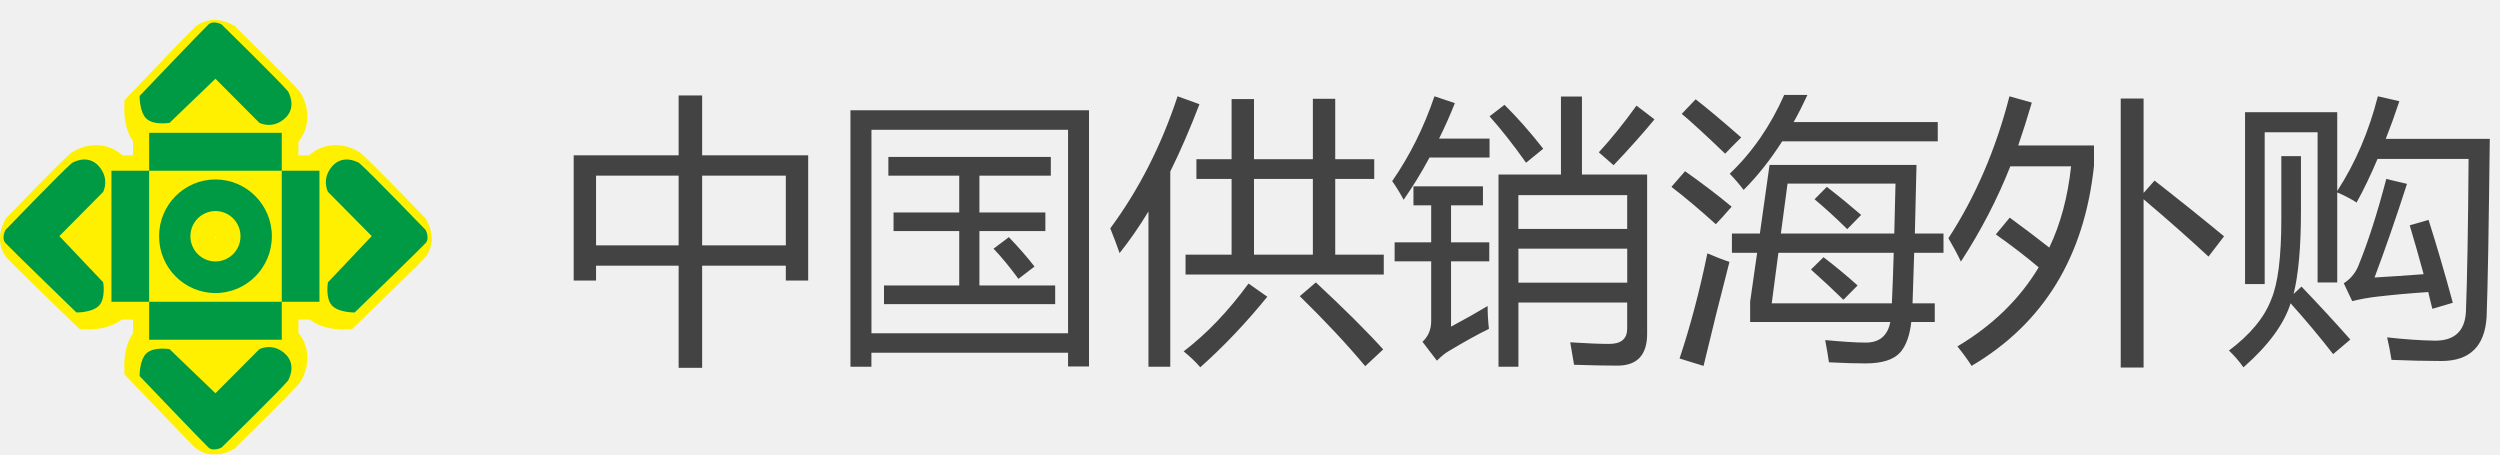
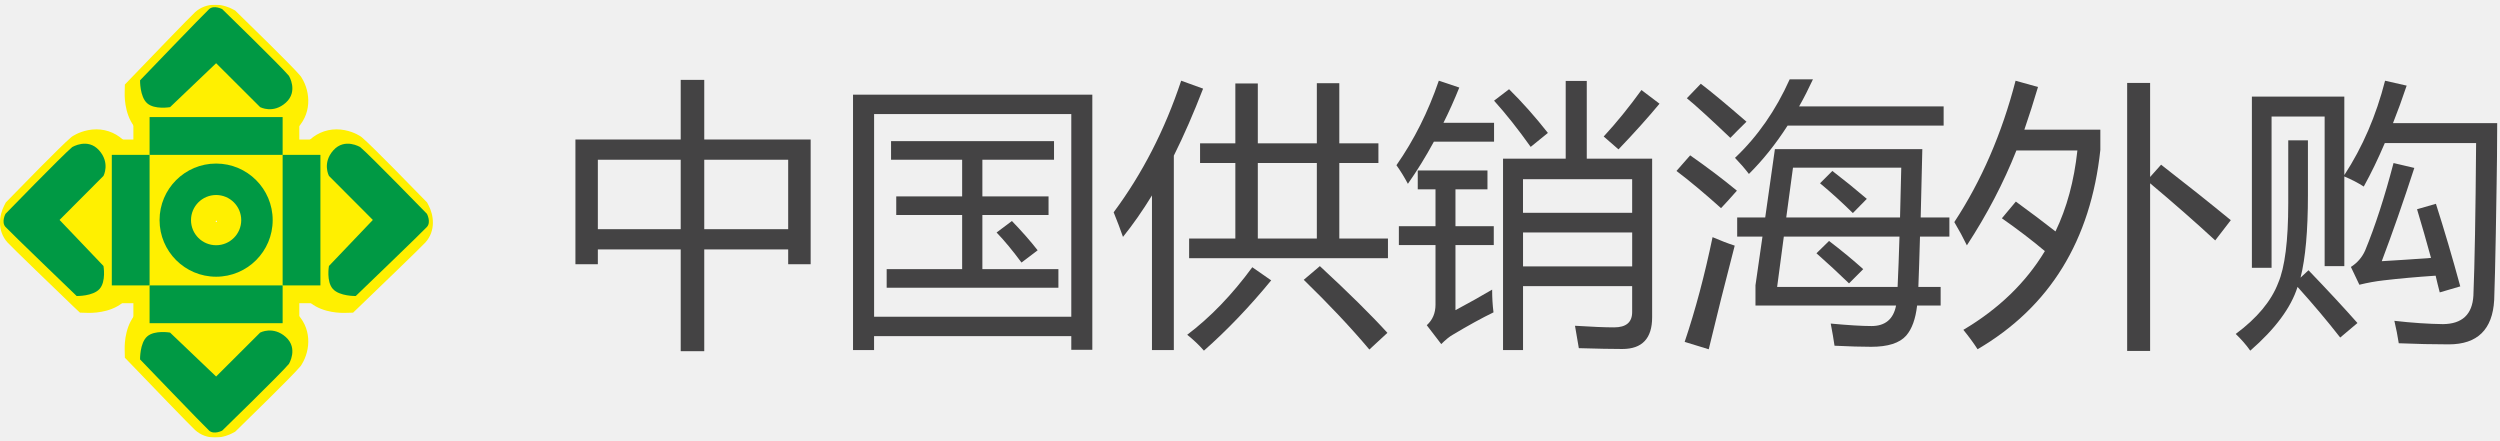
- <svg xmlns="http://www.w3.org/2000/svg" xmlns:xlink="http://www.w3.org/1999/xlink" width="330px" height="60px" viewBox="0 0 55 10" version="1.1">
+ <svg xmlns="http://www.w3.org/2000/svg" xmlns:xlink="http://www.w3.org/1999/xlink" width="329px" height="58px" viewBox="0 0 329 58" version="1.1">
  <defs>
-     <path id="path-1" d="M0,0.439 L54.777,0.439 L54.777,10 L0,10 L0,0.439 Z" />
-     <path id="path-3" d="M0,0.439 L54.777,0.439 L54.777,10 L0,10 L0,0.439 Z" />
+     <path id="path-1" d="M0,2.617 L328.662,2.617 L328.662,59.583 L0,59.583 L0,2.617 Z" />
+     <path id="path-3" d="M0,2.617 L328.662,2.617 L328.662,59.583 L0,59.583 L0,2.617 Z" />
  </defs>
  <g id="Page-1" stroke="none" stroke-width="1" fill="none" fill-rule="evenodd">
-     <g>
-       <path d="M17.288,3.864 L15.447,3.864 L15.447,5.398 L17.288,5.398 L17.288,3.864 Z M13.113,5.398 L14.93,5.398 L14.93,3.864 L13.113,3.864 L13.113,5.398 Z M12.621,3.417 L14.93,3.417 L14.93,2.1 L15.447,2.1 L15.447,3.417 L17.78,3.417 L17.78,6.172 L17.288,6.172 L17.288,5.845 L15.447,5.845 L15.447,8.092 L14.93,8.092 L14.93,5.845 L13.113,5.845 L13.113,6.172 L12.621,6.172 L12.621,3.417 Z" id="Fill-1" fill="#444344" />
+     <g transform="translate(0, -2)">
+       <path d="M103.725,23.022 L92.68,23.022 L92.68,32.161 L103.725,32.161 L103.725,23.022 Z M78.677,32.161 L89.581,32.161 L89.581,23.022 L78.677,23.022 L78.677,32.161 Z M75.726,20.359 L89.581,20.359 L89.581,12.512 L92.68,12.512 L92.68,20.359 L106.682,20.359 L106.682,36.772 L103.725,36.772 L103.725,34.824 L92.68,34.824 L92.68,48.217 L89.581,48.217 L89.581,34.824 L78.677,34.824 L78.677,36.772 L75.726,36.772 L75.726,20.359 Z" id="Fill-1" fill="#444344" />
      <g id="Group-34">
-         <path d="M21.858,5.471 L22.195,5.217 C22.415,5.447 22.603,5.662 22.759,5.864 L22.405,6.135 C22.213,5.873 22.031,5.652 21.858,5.471 L21.858,5.471 Z M19.448,6.28 L21.103,6.28 L21.103,5.084 L19.658,5.084 L19.658,4.674 L21.103,4.674 L21.103,3.864 L19.544,3.864 L19.544,3.453 L23.118,3.453 L23.118,3.864 L21.547,3.864 L21.547,4.674 L22.998,4.674 L22.998,5.084 L21.547,5.084 L21.547,6.28 L23.214,6.28 L23.214,6.691 L19.448,6.691 L19.448,6.28 Z M23.497,2.855 L19.172,2.855 L19.172,7.332 L23.497,7.332 L23.497,2.855 Z M18.71,2.426 L23.958,2.426 L23.958,8.062 L23.497,8.062 L23.497,7.76 L19.171,7.76 L19.171,8.068 L18.71,8.068 L18.71,2.426 Z" id="Fill-2" fill="#444344" />
-         <path d="M28.595,6.516 L28.949,6.213 C29.581,6.802 30.075,7.293 30.43,7.687 L30.035,8.056 C29.628,7.569 29.147,7.055 28.595,6.516 L28.595,6.516 Z M27.588,5.603 L28.883,5.603 L28.883,3.936 L27.588,3.936 L27.588,5.603 Z M28.883,2.173 L29.375,2.173 L29.375,3.502 L30.233,3.502 L30.233,3.936 L29.375,3.936 L29.375,5.603 L30.443,5.603 L30.443,6.039 L26.082,6.039 L26.082,5.603 L27.095,5.603 L27.095,3.936 L26.321,3.936 L26.321,3.502 L27.095,3.502 L27.095,2.179 L27.588,2.179 L27.588,3.502 L28.883,3.502 L28.883,2.173 Z M27.881,6.528 C27.409,7.108 26.918,7.625 26.406,8.08 C26.298,7.955 26.175,7.839 26.04,7.73 C26.548,7.343 27.023,6.846 27.467,6.238 L27.881,6.528 Z M24.426,5.024 C25.054,4.174 25.548,3.206 25.907,2.118 L26.388,2.293 C26.182,2.831 25.968,3.325 25.746,3.773 L25.746,8.068 L25.266,8.068 L25.266,4.652 C25.06,4.991 24.849,5.296 24.631,5.568 C24.574,5.403 24.506,5.221 24.426,5.024 L24.426,5.024 Z" id="Fill-4" fill="#444344" />
-         <path d="M35.174,3.351 C35.459,3.041 35.734,2.698 36.002,2.324 L36.399,2.626 C36.154,2.923 35.855,3.26 35.499,3.635 L35.174,3.351 Z M33.405,6.219 L35.799,6.219 L35.799,5.47 L33.405,5.47 L33.405,6.219 Z M35.798,4.293 L33.404,4.293 L33.404,5.036 L35.798,5.036 L35.798,4.293 Z M33.405,8.068 L32.967,8.068 L32.967,3.84 L34.341,3.84 L34.341,2.124 L34.803,2.124 L34.803,3.84 L36.237,3.84 L36.237,7.343 C36.237,7.81 36.018,8.044 35.582,8.044 C35.358,8.044 35.041,8.038 34.629,8.025 C34.605,7.877 34.577,7.712 34.545,7.531 C34.921,7.555 35.206,7.566 35.403,7.566 C35.667,7.566 35.798,7.454 35.798,7.229 L35.798,6.655 L33.405,6.655 L33.405,8.068 Z M32.77,2.559 L33.099,2.306 C33.387,2.592 33.671,2.914 33.951,3.272 L33.573,3.58 C33.297,3.189 33.029,2.849 32.77,2.559 L32.77,2.559 Z M32.728,6.732 C32.728,6.91 32.738,7.078 32.757,7.235 C32.501,7.359 32.204,7.525 31.864,7.729 C31.791,7.77 31.708,7.839 31.612,7.935 L31.294,7.519 C31.422,7.402 31.486,7.25 31.486,7.065 L31.486,5.749 L30.682,5.749 L30.682,5.332 L31.486,5.332 L31.486,4.517 L31.096,4.517 L31.096,4.1 L32.625,4.1 L32.625,4.517 L31.923,4.517 L31.923,5.332 L32.764,5.332 L32.764,5.749 L31.923,5.749 L31.923,7.186 C32.216,7.029 32.484,6.878 32.728,6.732 L32.728,6.732 Z M30.628,3.985 C31.016,3.425 31.326,2.803 31.558,2.118 L32.007,2.269 C31.9,2.539 31.784,2.799 31.66,3.049 L32.77,3.049 L32.77,3.465 L31.45,3.465 C31.274,3.792 31.084,4.102 30.88,4.395 C30.803,4.251 30.72,4.113 30.628,3.985 L30.628,3.985 Z" id="Fill-6" fill="#444344" />
-         <path d="M39.92,4.384 L40.19,4.111 C40.445,4.308 40.698,4.515 40.945,4.728 L40.639,5.041 C40.395,4.8 40.156,4.581 39.92,4.384 L39.92,4.384 Z M39.841,5.93 L40.117,5.658 C40.385,5.864 40.635,6.071 40.867,6.28 L40.555,6.595 C40.319,6.365 40.081,6.143 39.841,5.93 L39.841,5.93 Z M41.701,4.039 L39.326,4.039 L39.179,5.138 L41.674,5.138 C41.684,4.796 41.693,4.43 41.701,4.039 L41.701,4.039 Z M41.662,5.561 L39.125,5.561 L38.978,6.673 L41.621,6.673 C41.636,6.343 41.651,5.971 41.662,5.561 L41.662,5.561 Z M38.102,5.138 L38.717,5.138 L38.93,3.629 L42.163,3.629 C42.151,4.188 42.139,4.691 42.127,5.138 L42.757,5.138 L42.757,5.561 L42.112,5.561 C42.1,5.996 42.088,6.367 42.076,6.673 L42.565,6.673 L42.565,7.084 L42.048,7.084 C42.015,7.38 41.935,7.601 41.809,7.748 C41.665,7.913 41.409,7.995 41.042,7.995 C40.833,7.995 40.566,7.988 40.237,7.971 C40.217,7.835 40.19,7.671 40.154,7.482 C40.541,7.518 40.839,7.537 41.048,7.537 C41.349,7.537 41.529,7.385 41.587,7.084 L38.503,7.084 L38.503,6.637 L38.657,5.561 L38.102,5.561 L38.102,5.138 Z M38.054,3.822 C38.55,3.351 38.949,2.772 39.253,2.088 L39.764,2.088 C39.667,2.298 39.567,2.497 39.46,2.686 L42.631,2.686 L42.631,3.109 L39.208,3.109 C38.95,3.514 38.668,3.87 38.36,4.178 C38.268,4.057 38.166,3.938 38.054,3.822 L38.054,3.822 Z M36.998,2.505 L37.304,2.185 C37.545,2.37 37.878,2.65 38.306,3.024 C38.17,3.157 38.053,3.277 37.953,3.381 C37.52,2.966 37.202,2.674 36.998,2.505 L36.998,2.505 Z M36.95,7.887 C37.186,7.182 37.39,6.411 37.562,5.574 C37.739,5.65 37.9,5.713 38.048,5.761 C37.844,6.55 37.654,7.313 37.478,8.05 L36.95,7.887 Z M36.771,4.111 L37.071,3.767 C37.438,4.025 37.78,4.285 38.096,4.547 C37.953,4.712 37.836,4.841 37.748,4.933 C37.392,4.611 37.066,4.337 36.771,4.111 L36.771,4.111 Z" id="Fill-8" fill="#444344" />
-         <path d="M46.656,2.167 L47.159,2.167 L47.159,4.245 L47.4,3.973 C47.972,4.42 48.481,4.829 48.929,5.199 L48.587,5.645 C48.164,5.252 47.688,4.831 47.159,4.384 L47.159,8.086 L46.656,8.086 L46.656,2.167 Z M42.865,5.241 C43.46,4.328 43.908,3.286 44.208,2.119 L44.7,2.257 C44.604,2.583 44.505,2.898 44.401,3.2 L46.068,3.2 L46.068,3.647 C45.856,5.648 44.958,7.116 43.375,8.049 C43.291,7.917 43.187,7.774 43.063,7.621 C43.839,7.158 44.434,6.578 44.851,5.882 C44.57,5.644 44.256,5.402 43.908,5.157 L44.214,4.788 C44.554,5.038 44.845,5.258 45.084,5.447 C45.333,4.927 45.492,4.331 45.564,3.659 L44.227,3.659 C43.946,4.372 43.584,5.07 43.14,5.755 C43.061,5.589 42.969,5.419 42.865,5.241 L42.865,5.241 Z" id="Fill-10" fill="#444344" />
+         <path d="M131.151,32.597 L133.167,31.084 C134.492,32.455 135.619,33.738 136.554,34.939 L134.428,36.552 C133.277,34.994 132.187,33.674 131.151,32.597 L131.151,32.597 Z M116.686,37.418 L126.618,37.418 L126.618,30.291 L117.946,30.291 L117.946,27.848 L126.618,27.848 L126.618,23.022 L117.263,23.022 L117.263,20.575 L138.709,20.575 L138.709,23.022 L129.281,23.022 L129.281,27.848 L137.989,27.848 L137.989,30.291 L129.281,30.291 L129.281,37.418 L139.286,37.418 L139.286,39.866 L116.686,39.866 L116.686,37.418 Z M140.982,17.013 L115.031,17.013 L115.031,43.684 L140.982,43.684 L140.982,17.013 Z M112.258,14.456 L143.75,14.456 L143.75,48.033 L140.982,48.033 L140.982,46.237 L115.027,46.237 L115.027,48.07 L112.258,48.07 L112.258,14.456 Z" id="Fill-2" fill="#444344" />
+         <path d="M171.573,38.823 L173.695,37.021 C177.485,40.528 180.451,43.456 182.582,45.803 L180.208,47.998 C177.765,45.097 174.882,42.036 171.573,38.823 L171.573,38.823 Z M165.528,33.387 L173.296,33.387 L173.296,23.455 L165.528,23.455 L165.528,33.387 Z M173.296,12.945 L176.253,12.945 L176.253,20.865 L181.4,20.865 L181.4,23.455 L176.253,23.455 L176.253,33.387 L182.655,33.387 L182.655,35.981 L156.489,35.981 L156.489,33.387 L162.571,33.387 L162.571,23.455 L157.928,23.455 L157.928,20.865 L162.571,20.865 L162.571,12.982 L165.528,12.982 L165.528,20.865 L173.296,20.865 L173.296,12.945 Z M167.288,38.896 C164.455,42.352 161.508,45.432 158.437,48.145 C157.786,47.398 157.053,46.706 156.237,46.055 C159.285,43.754 162.14,40.794 164.803,37.168 L167.288,38.896 Z M146.557,29.936 C150.325,24.871 153.29,19.101 155.444,12.62 L158.327,13.665 C157.09,16.869 155.811,19.811 154.477,22.483 L154.477,48.072 L151.599,48.072 L151.599,27.717 C150.361,29.738 149.092,31.553 147.785,33.176 C147.442,32.191 147.034,31.109 146.557,29.936 L146.557,29.936 Z" id="Fill-4" fill="#444344" />
+         <path d="M211.046,19.965 C212.751,18.118 214.406,16.074 216.014,13.847 L218.393,15.648 C216.926,17.417 215.13,19.425 212.994,21.657 L211.046,19.965 Z M200.431,37.057 L214.795,37.057 L214.795,32.593 L200.431,32.593 L200.431,37.057 Z M214.791,25.58 L200.426,25.58 L200.426,30.008 L214.791,30.008 L214.791,25.58 Z M200.431,48.07 L197.8,48.07 L197.8,22.88 L206.046,22.88 L206.046,12.655 L208.819,12.655 L208.819,22.88 L217.421,22.88 L217.421,43.753 C217.421,46.535 216.111,47.928 213.494,47.928 C212.151,47.928 210.244,47.892 207.774,47.818 C207.631,46.934 207.462,45.948 207.269,44.871 C209.524,45.013 211.238,45.082 212.416,45.082 C214.002,45.082 214.791,44.413 214.791,43.07 L214.791,39.651 L200.431,39.651 L200.431,48.07 Z M196.618,15.249 L198.593,13.741 C200.321,15.442 202.026,17.362 203.703,19.493 L201.439,21.331 C199.785,19.003 198.176,16.977 196.618,15.249 L196.618,15.249 Z M196.366,40.114 C196.366,41.173 196.425,42.172 196.544,43.107 C195.009,43.849 193.221,44.835 191.182,46.054 C190.746,46.297 190.247,46.705 189.669,47.282 L187.763,44.798 C188.533,44.101 188.913,43.198 188.913,42.098 L188.913,34.252 L184.091,34.252 L184.091,31.768 L188.913,31.768 L188.913,26.914 L186.576,26.914 L186.576,24.43 L195.751,24.43 L195.751,26.914 L191.539,26.914 L191.539,31.768 L196.581,31.768 L196.581,34.252 L191.539,34.252 L191.539,42.818 C193.295,41.878 194.904,40.98 196.366,40.114 L196.366,40.114 Z M183.771,23.742 C186.099,20.41 187.955,16.702 189.349,12.618 L192.043,13.521 C191.397,15.13 190.705,16.675 189.958,18.164 L196.618,18.164 L196.618,20.644 L188.698,20.644 C187.643,22.592 186.507,24.439 185.279,26.19 C184.82,25.328 184.321,24.508 183.771,23.742 L183.771,23.742 Z" id="Fill-6" fill="#444344" />
+         <path d="M239.517,26.12 L241.14,24.497 C242.671,25.671 244.188,26.899 245.673,28.169 L243.835,30.039 C242.373,28.6 240.933,27.293 239.517,26.12 L239.517,26.12 Z M239.045,35.332 L240.704,33.71 C242.308,34.938 243.812,36.171 245.201,37.418 L243.331,39.292 C241.914,37.922 240.489,36.602 239.045,35.332 L239.045,35.332 Z M250.206,24.067 L235.956,24.067 L235.071,30.616 L250.045,30.616 C250.105,28.577 250.155,26.395 250.206,24.067 L250.206,24.067 Z M249.972,33.137 L234.751,33.137 L233.871,39.76 L249.724,39.76 C249.816,37.794 249.903,35.58 249.972,33.137 L249.972,33.137 Z M228.613,30.616 L232.303,30.616 L233.577,21.624 L252.978,21.624 C252.905,24.956 252.832,27.953 252.763,30.616 L256.54,30.616 L256.54,33.137 L252.671,33.137 C252.598,35.727 252.529,37.936 252.456,39.76 L255.389,39.76 L255.389,42.207 L252.291,42.207 C252.089,43.972 251.613,45.292 250.856,46.163 C249.99,47.148 248.455,47.639 246.25,47.639 C244.999,47.639 243.395,47.593 241.424,47.497 C241.305,46.681 241.14,45.705 240.924,44.582 C243.248,44.797 245.036,44.907 246.287,44.907 C248.093,44.907 249.174,44.004 249.523,42.207 L231.02,42.207 L231.02,39.545 L231.941,33.137 L228.613,33.137 L228.613,30.616 Z M228.325,22.774 C231.299,19.965 233.696,16.518 235.521,12.443 L238.582,12.443 C238.005,13.69 237.4,14.877 236.763,16.005 L255.783,16.005 L255.783,18.525 L235.25,18.525 C233.701,20.936 232.005,23.058 230.158,24.892 C229.608,24.172 228.994,23.466 228.325,22.774 L228.325,22.774 Z M221.991,14.927 L223.824,13.021 C225.268,14.121 227.266,15.789 229.837,18.017 C229.021,18.81 228.316,19.525 227.715,20.143 C225.121,17.673 223.214,15.931 221.991,14.927 L221.991,14.927 Z M221.702,46.992 C223.118,42.794 224.337,38.202 225.373,33.21 C226.432,33.664 227.399,34.04 228.288,34.324 C227.064,39.027 225.923,43.573 224.869,47.964 L221.702,46.992 Z M220.625,24.497 L222.426,22.444 C224.631,23.984 226.679,25.529 228.577,27.092 C227.715,28.077 227.014,28.842 226.487,29.392 C224.351,27.477 222.398,25.84 220.625,24.497 L220.625,24.497 Z" id="Fill-8" fill="#444344" />
+         <path d="M279.934,12.912 L282.955,12.912 L282.955,25.291 L284.399,23.673 C287.832,26.336 290.889,28.77 293.574,30.975 L291.521,33.638 C288.982,31.291 286.127,28.784 282.955,26.121 L282.955,48.18 L279.934,48.18 L279.934,12.912 Z M257.187,31.227 C260.762,25.786 263.448,19.58 265.249,12.623 L268.201,13.448 C267.624,15.391 267.028,17.266 266.404,19.067 L276.405,19.067 L276.405,21.73 C275.136,33.651 269.746,42.401 260.249,47.96 C259.745,47.172 259.122,46.32 258.379,45.408 C263.031,42.648 266.606,39.193 269.104,35.045 C267.422,33.628 265.538,32.189 263.448,30.727 L265.286,28.527 C267.326,30.017 269.067,31.328 270.502,32.455 C271.996,29.357 272.954,25.805 273.385,21.799 L265.359,21.799 C263.677,26.048 261.505,30.209 258.842,34.288 C258.365,33.303 257.815,32.285 257.187,31.227 L257.187,31.227 Z" id="Fill-10" fill="#444344" />
        <g id="Group-14">
          <mask id="mask-2" fill="white">
            <use xlink:href="#path-1" />
          </mask>
          <g id="Clip-13" />
-           <path d="M53.014,4.957 L53.428,4.837 C53.612,5.417 53.79,6.025 53.962,6.661 L53.512,6.794 C53.48,6.672 53.45,6.55 53.422,6.425 C52.998,6.453 52.618,6.488 52.283,6.528 C52.107,6.548 51.928,6.58 51.749,6.625 L51.563,6.232 C51.702,6.143 51.807,6.022 51.875,5.87 C52.095,5.334 52.302,4.689 52.498,3.937 L52.954,4.045 C52.714,4.79 52.476,5.477 52.24,6.105 C52.581,6.085 52.94,6.061 53.32,6.032 C53.224,5.678 53.122,5.32 53.014,4.957 L53.014,4.957 Z M49.391,2.469 L51.419,2.469 L51.419,4.202 C51.819,3.586 52.116,2.892 52.313,2.118 L52.786,2.227 C52.69,2.517 52.59,2.793 52.487,3.055 L54.778,3.055 C54.753,5.012 54.73,6.315 54.706,6.962 C54.67,7.615 54.338,7.942 53.71,7.942 C53.366,7.942 53,7.933 52.613,7.917 C52.588,7.756 52.556,7.591 52.517,7.422 C52.904,7.466 53.26,7.49 53.584,7.495 C54.004,7.49 54.226,7.281 54.25,6.865 C54.277,6.182 54.298,5.058 54.309,3.496 L52.306,3.496 C52.158,3.846 52.005,4.166 51.845,4.456 C51.728,4.379 51.587,4.305 51.419,4.233 L51.419,6.214 L50.987,6.214 L50.987,2.91 L49.823,2.91 L49.823,6.25 L49.391,6.25 L49.391,2.469 Z M50.189,3.435 L50.621,3.435 L50.621,4.649 C50.621,5.43 50.567,6.036 50.459,6.468 L50.633,6.305 C51.041,6.732 51.399,7.12 51.707,7.47 L51.329,7.791 C51.045,7.424 50.733,7.052 50.393,6.672 C50.249,7.132 49.903,7.602 49.356,8.081 C49.268,7.955 49.162,7.832 49.037,7.712 C49.505,7.362 49.815,6.987 49.967,6.588 C50.115,6.242 50.189,5.654 50.189,4.825 L50.189,3.435 Z" id="Fill-12" fill="#444344" mask="url(#mask-2)" />
+           <path d="M318.083,29.535 L320.567,28.82 C321.672,32.276 322.74,35.897 323.771,39.687 L321.071,40.48 C320.879,39.756 320.7,39.027 320.53,38.28 C317.987,38.45 315.709,38.656 313.697,38.894 C312.642,39.013 311.57,39.206 310.493,39.472 L309.379,37.13 C310.213,36.602 310.841,35.883 311.249,34.975 C312.569,31.781 313.811,27.94 314.989,23.457 L317.725,24.099 C316.282,28.54 314.856,32.633 313.44,36.373 C315.484,36.254 317.638,36.112 319.921,35.943 C319.343,33.83 318.734,31.698 318.083,29.535 L318.083,29.535 Z M296.349,14.713 L308.513,14.713 L308.513,25.039 C310.915,21.367 312.697,17.229 313.875,12.623 L316.717,13.269 C316.14,14.997 315.539,16.642 314.92,18.2 L328.666,18.2 C328.519,29.86 328.377,37.625 328.235,41.484 C328.02,45.37 326.026,47.318 322.258,47.318 C320.196,47.318 318,47.268 315.677,47.172 C315.53,46.214 315.337,45.228 315.099,44.22 C317.423,44.486 319.559,44.628 321.502,44.655 C324.023,44.628 325.357,43.381 325.499,40.906 C325.664,36.832 325.787,30.14 325.856,20.831 L313.839,20.831 C312.95,22.917 312.028,24.823 311.07,26.551 C310.369,26.093 309.521,25.648 308.513,25.222 L308.513,37.024 L305.923,37.024 L305.923,17.339 L298.938,17.339 L298.938,37.24 L296.349,37.24 L296.349,14.713 Z M301.134,20.465 L303.723,20.465 L303.723,27.702 C303.723,32.354 303.402,35.965 302.752,38.537 L303.797,37.565 C306.244,40.109 308.394,42.423 310.241,44.509 L307.972,46.42 C306.267,44.234 304.397,42.015 302.357,39.756 C301.496,42.492 299.42,45.292 296.133,48.148 C295.606,47.396 294.969,46.667 294.222,45.948 C297.032,43.862 298.892,41.63 299.805,39.252 C300.689,37.194 301.134,33.688 301.134,28.747 L301.134,20.465 Z" id="Fill-12" fill="#444344" mask="url(#mask-2)" />
        </g>
        <mask id="mask-4" fill="white">
          <use xlink:href="#path-3" />
        </mask>
        <g id="Clip-16" />
-         <path d="M2.169,3.418 L3.901,3.418 L3.901,7.032 L2.169,7.032 L2.169,3.418 Z" id="Fill-15" fill="#FFF000" mask="url(#mask-4)" />
-         <path d="M5.591,3.418 L7.323,3.418 L7.323,7.032 L5.591,7.032 L5.591,3.418 Z" id="Fill-17" fill="#FFF000" mask="url(#mask-4)" />
-         <path d="M2.926,2.655 L6.565,2.655 L6.565,4.399 L2.926,4.399 L2.926,2.655 Z" id="Fill-18" fill="#FFF000" mask="url(#mask-4)" />
-         <path d="M2.926,6.051 L6.565,6.051 L6.565,7.795 L2.926,7.795 L2.926,6.051 Z" id="Fill-19" fill="#FFF000" mask="url(#mask-4)" />
-         <path d="M4.746,5.209 C4.737,5.209 4.73,5.216 4.73,5.225 C4.73,5.234 4.737,5.241 4.746,5.241 C4.754,5.241 4.761,5.234 4.761,5.225 C4.761,5.216 4.754,5.209 4.746,5.209 M4.746,6.857 C3.852,6.857 3.125,6.125 3.125,5.225 C3.125,4.325 3.852,3.593 4.746,3.593 C5.639,3.593 6.366,4.325 6.366,5.225 C6.366,6.125 5.639,6.857 4.746,6.857" id="Fill-20" fill="#FFF000" mask="url(#mask-4)" />
-         <path d="M4.717,10 C4.55,10 4.399,9.943 4.28,9.835 C4.181,9.745 3.261,8.783 2.871,8.374 L2.738,8.236 L2.735,8.045 C2.732,7.915 2.746,7.469 3.039,7.205 C3.198,7.063 3.411,6.992 3.675,6.992 C3.796,6.992 3.891,7.007 3.91,7.011 L4.054,7.036 L4.738,7.694 L5.335,7.095 L5.398,7.061 C5.442,7.037 5.602,6.961 5.819,6.961 C6.057,6.961 6.281,7.05 6.468,7.218 C6.85,7.565 6.814,8.065 6.618,8.383 L6.6,8.413 L6.578,8.439 C6.408,8.644 5.407,9.627 5.207,9.822 L5.158,9.871 L5.096,9.904 C5.042,9.933 4.896,10 4.717,10" id="Fill-21" fill="#FFF000" mask="url(#mask-4)" />
-         <path d="M5.819,3.478 C5.602,3.478 5.442,3.402 5.398,3.378 L5.335,3.344 L4.738,2.745 L4.054,3.402 L3.91,3.428 C3.892,3.432 3.796,3.448 3.675,3.448 C3.411,3.448 3.198,3.375 3.039,3.234 C2.746,2.969 2.732,2.525 2.735,2.395 L2.738,2.203 L2.871,2.065 C3.261,1.655 4.181,0.694 4.28,0.604 C4.399,0.496 4.55,0.439 4.717,0.439 C4.896,0.439 5.042,0.506 5.096,0.535 L5.158,0.568 L5.207,0.617 C5.407,0.812 6.408,1.795 6.578,1.999 L6.6,2.026 L6.618,2.055 C6.814,2.374 6.85,2.875 6.468,3.221 C6.281,3.389 6.057,3.478 5.819,3.478" id="Fill-22" fill="#FFF000" mask="url(#mask-4)" />
-         <path d="M7.536,7.247 C7.372,7.247 6.966,7.217 6.72,6.939 C6.45,6.634 6.503,6.192 6.526,6.063 L6.552,5.918 L7.204,5.229 L6.61,4.628 L6.576,4.564 C6.464,4.354 6.372,3.891 6.732,3.487 C6.902,3.297 7.133,3.193 7.382,3.193 C7.639,3.193 7.835,3.302 7.89,3.336 L7.919,3.354 L7.945,3.377 C8.148,3.547 9.125,4.556 9.318,4.757 L9.367,4.807 L9.399,4.869 C9.513,5.085 9.563,5.43 9.331,5.69 C9.242,5.79 8.287,6.716 7.88,7.11 L7.744,7.241 L7.553,7.247 L7.536,7.247 Z" id="Fill-23" fill="#FFF000" mask="url(#mask-4)" />
-         <path d="M1.942,7.246 L1.754,7.241 L1.615,7.109 C1.208,6.716 0.253,5.79 0.164,5.69 C-0.068,5.43 -0.018,5.085 0.096,4.869 L0.128,4.806 L0.177,4.756 C0.37,4.556 1.347,3.547 1.55,3.376 L1.576,3.354 L1.605,3.336 C1.66,3.303 1.856,3.193 2.113,3.193 C2.362,3.193 2.593,3.297 2.763,3.487 C3.123,3.891 3.031,4.354 2.919,4.564 L2.885,4.628 L2.291,5.229 L2.943,5.918 L2.969,6.063 C2.992,6.192 3.045,6.635 2.775,6.939 C2.53,7.216 2.123,7.246 1.959,7.246 L1.942,7.246 Z" id="Fill-24" fill="#FFF000" mask="url(#mask-4)" />
-         <path d="M3.281,6.639 L2.452,6.639 L2.452,3.756 L3.281,3.756 L3.281,6.639 Z" id="Fill-25" fill="#009944" mask="url(#mask-4)" />
-         <path d="M7.028,6.639 L6.199,6.639 L6.199,3.756 L7.028,3.756 L7.028,6.639 Z" id="Fill-26" fill="#009944" mask="url(#mask-4)" />
-         <path d="M6.199,3.756 L3.281,3.756 L3.281,2.922 L6.199,2.922 L6.199,3.756 Z" id="Fill-27" fill="#009944" mask="url(#mask-4)" />
-         <path d="M6.199,7.474 L3.281,7.474 L3.281,6.639 L6.199,6.639 L6.199,7.474 Z" id="Fill-28" fill="#009944" mask="url(#mask-4)" />
-         <path d="M4.74,3.948 C4.055,3.948 3.5,4.507 3.5,5.197 C3.5,5.888 4.055,6.447 4.74,6.447 C5.425,6.447 5.981,5.888 5.981,5.197 C5.981,4.507 5.425,3.948 4.74,3.948 M5.291,5.197 C5.291,5.504 5.044,5.752 4.74,5.752 C4.436,5.752 4.189,5.504 4.189,5.197 C4.189,4.891 4.436,4.643 4.74,4.643 C5.044,4.643 5.291,4.891 5.291,5.197" id="Fill-29" fill="#009944" mask="url(#mask-4)" />
-         <path d="M6.269,7.78 C5.991,7.528 5.706,7.682 5.706,7.682 L4.74,8.652 L3.731,7.682 C3.731,7.682 3.391,7.621 3.227,7.768 C3.064,7.914 3.072,8.274 3.072,8.274 C3.072,8.274 4.481,9.75 4.587,9.846 C4.694,9.942 4.874,9.846 4.874,9.846 C4.874,9.846 6.16,8.588 6.336,8.374 C6.336,8.374 6.547,8.032 6.269,7.78" id="Fill-30" fill="#009944" mask="url(#mask-4)" />
-         <path d="M6.269,2.603 C5.991,2.855 5.706,2.702 5.706,2.702 L4.74,1.732 L3.731,2.702 C3.731,2.702 3.391,2.763 3.227,2.616 C3.064,2.47 3.072,2.11 3.072,2.11 C3.072,2.11 4.481,0.633 4.587,0.537 C4.694,0.441 4.874,0.537 4.874,0.537 C4.874,0.537 6.16,1.796 6.336,2.01 C6.336,2.01 6.547,2.352 6.269,2.603" id="Fill-31" fill="#009944" mask="url(#mask-4)" />
-         <path d="M7.312,3.654 C7.063,3.934 7.215,4.221 7.215,4.221 L8.178,5.194 L7.215,6.211 C7.215,6.211 7.154,6.553 7.3,6.717 C7.445,6.881 7.803,6.874 7.803,6.874 C7.803,6.874 9.269,5.454 9.364,5.347 C9.46,5.241 9.364,5.059 9.364,5.059 C9.364,5.059 8.115,3.764 7.902,3.586 C7.902,3.586 7.562,3.374 7.312,3.654" id="Fill-32" fill="#009944" mask="url(#mask-4)" />
-         <path d="M2.172,3.654 C2.422,3.934 2.27,4.221 2.27,4.221 L1.306,5.194 L2.27,6.211 C2.27,6.211 2.33,6.553 2.184,6.717 C2.039,6.881 1.681,6.874 1.681,6.874 C1.681,6.874 0.216,5.454 0.12,5.347 C0.025,5.241 0.12,5.059 0.12,5.059 C0.12,5.059 1.37,3.764 1.582,3.586 C1.582,3.586 1.922,3.374 2.172,3.654" id="Fill-33" fill="#009944" mask="url(#mask-4)" />
+         <path d="M13.017,20.364 L23.407,20.364 L23.407,41.901 L13.017,41.901 L13.017,20.364 Z" id="Fill-15" fill="#FFF000" mask="url(#mask-4)" />
+         <path d="M33.545,20.364 L43.936,20.364 L43.936,41.901 L33.545,41.901 L33.545,20.364 Z" id="Fill-17" fill="#FFF000" mask="url(#mask-4)" />
+         <path d="M17.554,15.822 L39.389,15.822 L39.389,26.212 L17.554,26.212 L17.554,15.822 Z" id="Fill-18" fill="#FFF000" mask="url(#mask-4)" />
+         <path d="M17.554,36.053 L39.389,36.053 L39.389,46.443 L17.554,46.443 L17.554,36.053 Z" id="Fill-19" fill="#FFF000" mask="url(#mask-4)" />
+         <path d="M28.474,31.038 C28.424,31.038 28.382,31.08 28.382,31.13 C28.382,31.185 28.424,31.226 28.474,31.226 C28.524,31.226 28.566,31.185 28.566,31.13 C28.566,31.08 28.524,31.038 28.474,31.038 M28.474,40.856 C23.111,40.856 18.753,36.492 18.753,31.13 C18.753,25.772 23.111,21.409 28.474,21.409 C33.836,21.409 38.195,25.772 38.195,31.13 C38.195,36.492 33.836,40.856 28.474,40.856" id="Fill-20" fill="#FFF000" mask="url(#mask-4)" />
+         <path d="M28.302,59.583 C27.302,59.583 26.395,59.244 25.68,58.598 C25.084,58.062 19.566,52.333 17.224,49.894 L16.431,49.074 L16.408,47.932 C16.394,47.158 16.477,44.504 18.237,42.932 C19.185,42.084 20.469,41.658 22.05,41.658 C22.779,41.658 23.347,41.75 23.457,41.773 L24.323,41.924 L28.43,45.843 L32.01,42.272 L32.39,42.07 C32.651,41.928 33.609,41.475 34.915,41.475 C36.341,41.475 37.688,42.006 38.807,43.01 C41.098,45.072 40.883,48.052 39.71,49.949 L39.6,50.128 L39.467,50.284 C38.449,51.503 32.44,57.36 31.244,58.525 L30.946,58.813 L30.575,59.01 C30.25,59.185 29.379,59.583 28.302,59.583" id="Fill-21" fill="#FFF000" mask="url(#mask-4)" />
+         <path d="M34.915,20.726 C33.609,20.726 32.651,20.267 32.39,20.13 L32.01,19.924 L28.43,16.358 L24.323,20.272 L23.457,20.428 C23.352,20.446 22.779,20.543 22.05,20.543 C20.469,20.543 19.185,20.112 18.237,19.268 C16.477,17.692 16.394,15.043 16.408,14.268 L16.431,13.127 L17.224,12.302 C19.566,9.863 25.084,4.134 25.68,3.598 C26.395,2.956 27.302,2.617 28.302,2.617 C29.379,2.617 30.25,3.016 30.575,3.19 L30.946,3.382 L31.244,3.676 C32.44,4.84 38.449,10.693 39.467,11.912 L39.6,12.072 L39.71,12.247 C40.883,14.144 41.098,17.128 38.807,19.19 C37.688,20.194 36.341,20.726 34.915,20.726" id="Fill-22" fill="#FFF000" mask="url(#mask-4)" />
+         <path d="M45.215,43.177 C44.234,43.177 41.796,42.999 40.32,41.344 C38.698,39.529 39.018,36.894 39.156,36.128 L39.312,35.262 L43.226,31.155 L39.66,27.576 L39.454,27.195 C38.785,25.944 38.235,23.185 40.393,20.779 C41.411,19.646 42.795,19.023 44.289,19.023 C45.834,19.023 47.012,19.674 47.337,19.876 L47.511,19.986 L47.672,20.119 C48.891,21.136 54.748,27.145 55.908,28.341 L56.201,28.639 L56.394,29.01 C57.077,30.298 57.379,32.356 55.986,33.905 C55.45,34.501 49.72,40.015 47.282,42.361 L46.466,43.145 L45.316,43.177 L45.215,43.177 Z" id="Fill-23" fill="#FFF000" mask="url(#mask-4)" />
+         <path d="M11.654,43.176 L10.522,43.144 L9.688,42.361 C7.249,40.018 1.52,34.5 0.984,33.904 C-0.409,32.355 -0.107,30.297 0.576,29.009 L0.769,28.638 L1.062,28.34 C2.222,27.144 8.079,21.135 9.303,20.118 L9.459,19.985 L9.633,19.875 C9.958,19.678 11.136,19.022 12.681,19.022 C14.175,19.022 15.559,19.646 16.577,20.778 C18.74,23.184 18.185,25.943 17.516,27.194 L17.31,27.575 L13.744,31.154 L17.658,35.261 L17.814,36.127 C17.952,36.893 18.272,39.533 16.65,41.348 C15.179,42.998 12.736,43.176 11.755,43.176 L11.654,43.176 Z" id="Fill-24" fill="#FFF000" mask="url(#mask-4)" />
+         <path d="M19.685,39.559 L14.713,39.559 L14.713,22.38 L19.685,22.38 L19.685,39.559 Z" id="Fill-25" fill="#009944" mask="url(#mask-4)" />
+         <path d="M42.167,39.559 L37.194,39.559 L37.194,22.38 L42.167,22.38 L42.167,39.559 Z" id="Fill-26" fill="#009944" mask="url(#mask-4)" />
+         <path d="M37.194,22.38 L19.685,22.38 L19.685,17.407 L37.194,17.407 L37.194,22.38 Z" id="Fill-27" fill="#009944" mask="url(#mask-4)" />
+         <path d="M37.194,44.532 L19.685,44.532 L19.685,39.559 L37.194,39.559 L37.194,44.532 Z" id="Fill-28" fill="#009944" mask="url(#mask-4)" />
+         <path d="M28.441,23.524 C24.33,23.524 20.998,26.857 20.998,30.968 C20.998,35.084 24.33,38.416 28.441,38.416 C32.552,38.416 35.884,35.084 35.884,30.968 C35.884,26.857 32.552,23.524 28.441,23.524 M31.746,30.968 C31.746,32.797 30.265,34.272 28.441,34.272 C26.617,34.272 25.136,32.797 25.136,30.968 C25.136,29.144 26.617,27.663 28.441,27.663 C30.265,27.663 31.746,29.144 31.746,30.968" id="Fill-29" fill="#009944" mask="url(#mask-4)" />
+         <path d="M37.614,46.356 C35.945,44.857 34.236,45.769 34.236,45.769 L28.442,51.549 L22.383,45.769 C22.383,45.769 20.344,45.407 19.363,46.282 C18.387,47.153 18.432,49.298 18.432,49.298 C18.432,49.298 26.884,58.094 27.521,58.667 C28.163,59.24 29.244,58.667 29.244,58.667 C29.244,58.667 36.958,51.168 38.017,49.894 C38.017,49.894 39.282,47.855 37.614,46.356" id="Fill-30" fill="#009944" mask="url(#mask-4)" />
+         <path d="M37.614,15.512 C35.945,17.011 34.236,16.099 34.236,16.099 L28.442,10.319 L22.383,16.099 C22.383,16.099 20.344,16.461 19.363,15.586 C18.387,14.715 18.432,12.57 18.432,12.57 C18.432,12.57 26.884,3.774 27.521,3.201 C28.163,2.629 29.244,3.201 29.244,3.201 C29.244,3.201 36.958,10.7 38.017,11.974 C38.017,11.974 39.282,14.014 37.614,15.512" id="Fill-31" fill="#009944" mask="url(#mask-4)" />
+         <path d="M43.875,21.774 C42.376,23.438 43.288,25.147 43.288,25.147 L49.068,30.945 L43.288,37.004 C43.288,37.004 42.926,39.044 43.802,40.02 C44.672,41.001 46.817,40.955 46.817,40.955 C46.817,40.955 55.613,32.499 56.186,31.862 C56.759,31.225 56.186,30.143 56.186,30.143 C56.186,30.143 48.687,22.429 47.413,21.366 C47.413,21.366 45.374,20.106 43.875,21.774" id="Fill-32" fill="#009944" mask="url(#mask-4)" />
+         <path d="M13.031,21.774 C14.53,23.438 13.618,25.147 13.618,25.147 L7.838,30.945 L13.618,37.004 C13.618,37.004 13.98,39.044 13.105,40.02 C12.234,41.001 10.089,40.955 10.089,40.955 C10.089,40.955 1.293,32.499 0.721,31.862 C0.148,31.225 0.721,30.143 0.721,30.143 C0.721,30.143 8.219,22.429 9.493,21.366 C9.493,21.366 11.533,20.106 13.031,21.774" id="Fill-33" fill="#009944" mask="url(#mask-4)" />
      </g>
    </g>
  </g>
</svg>
